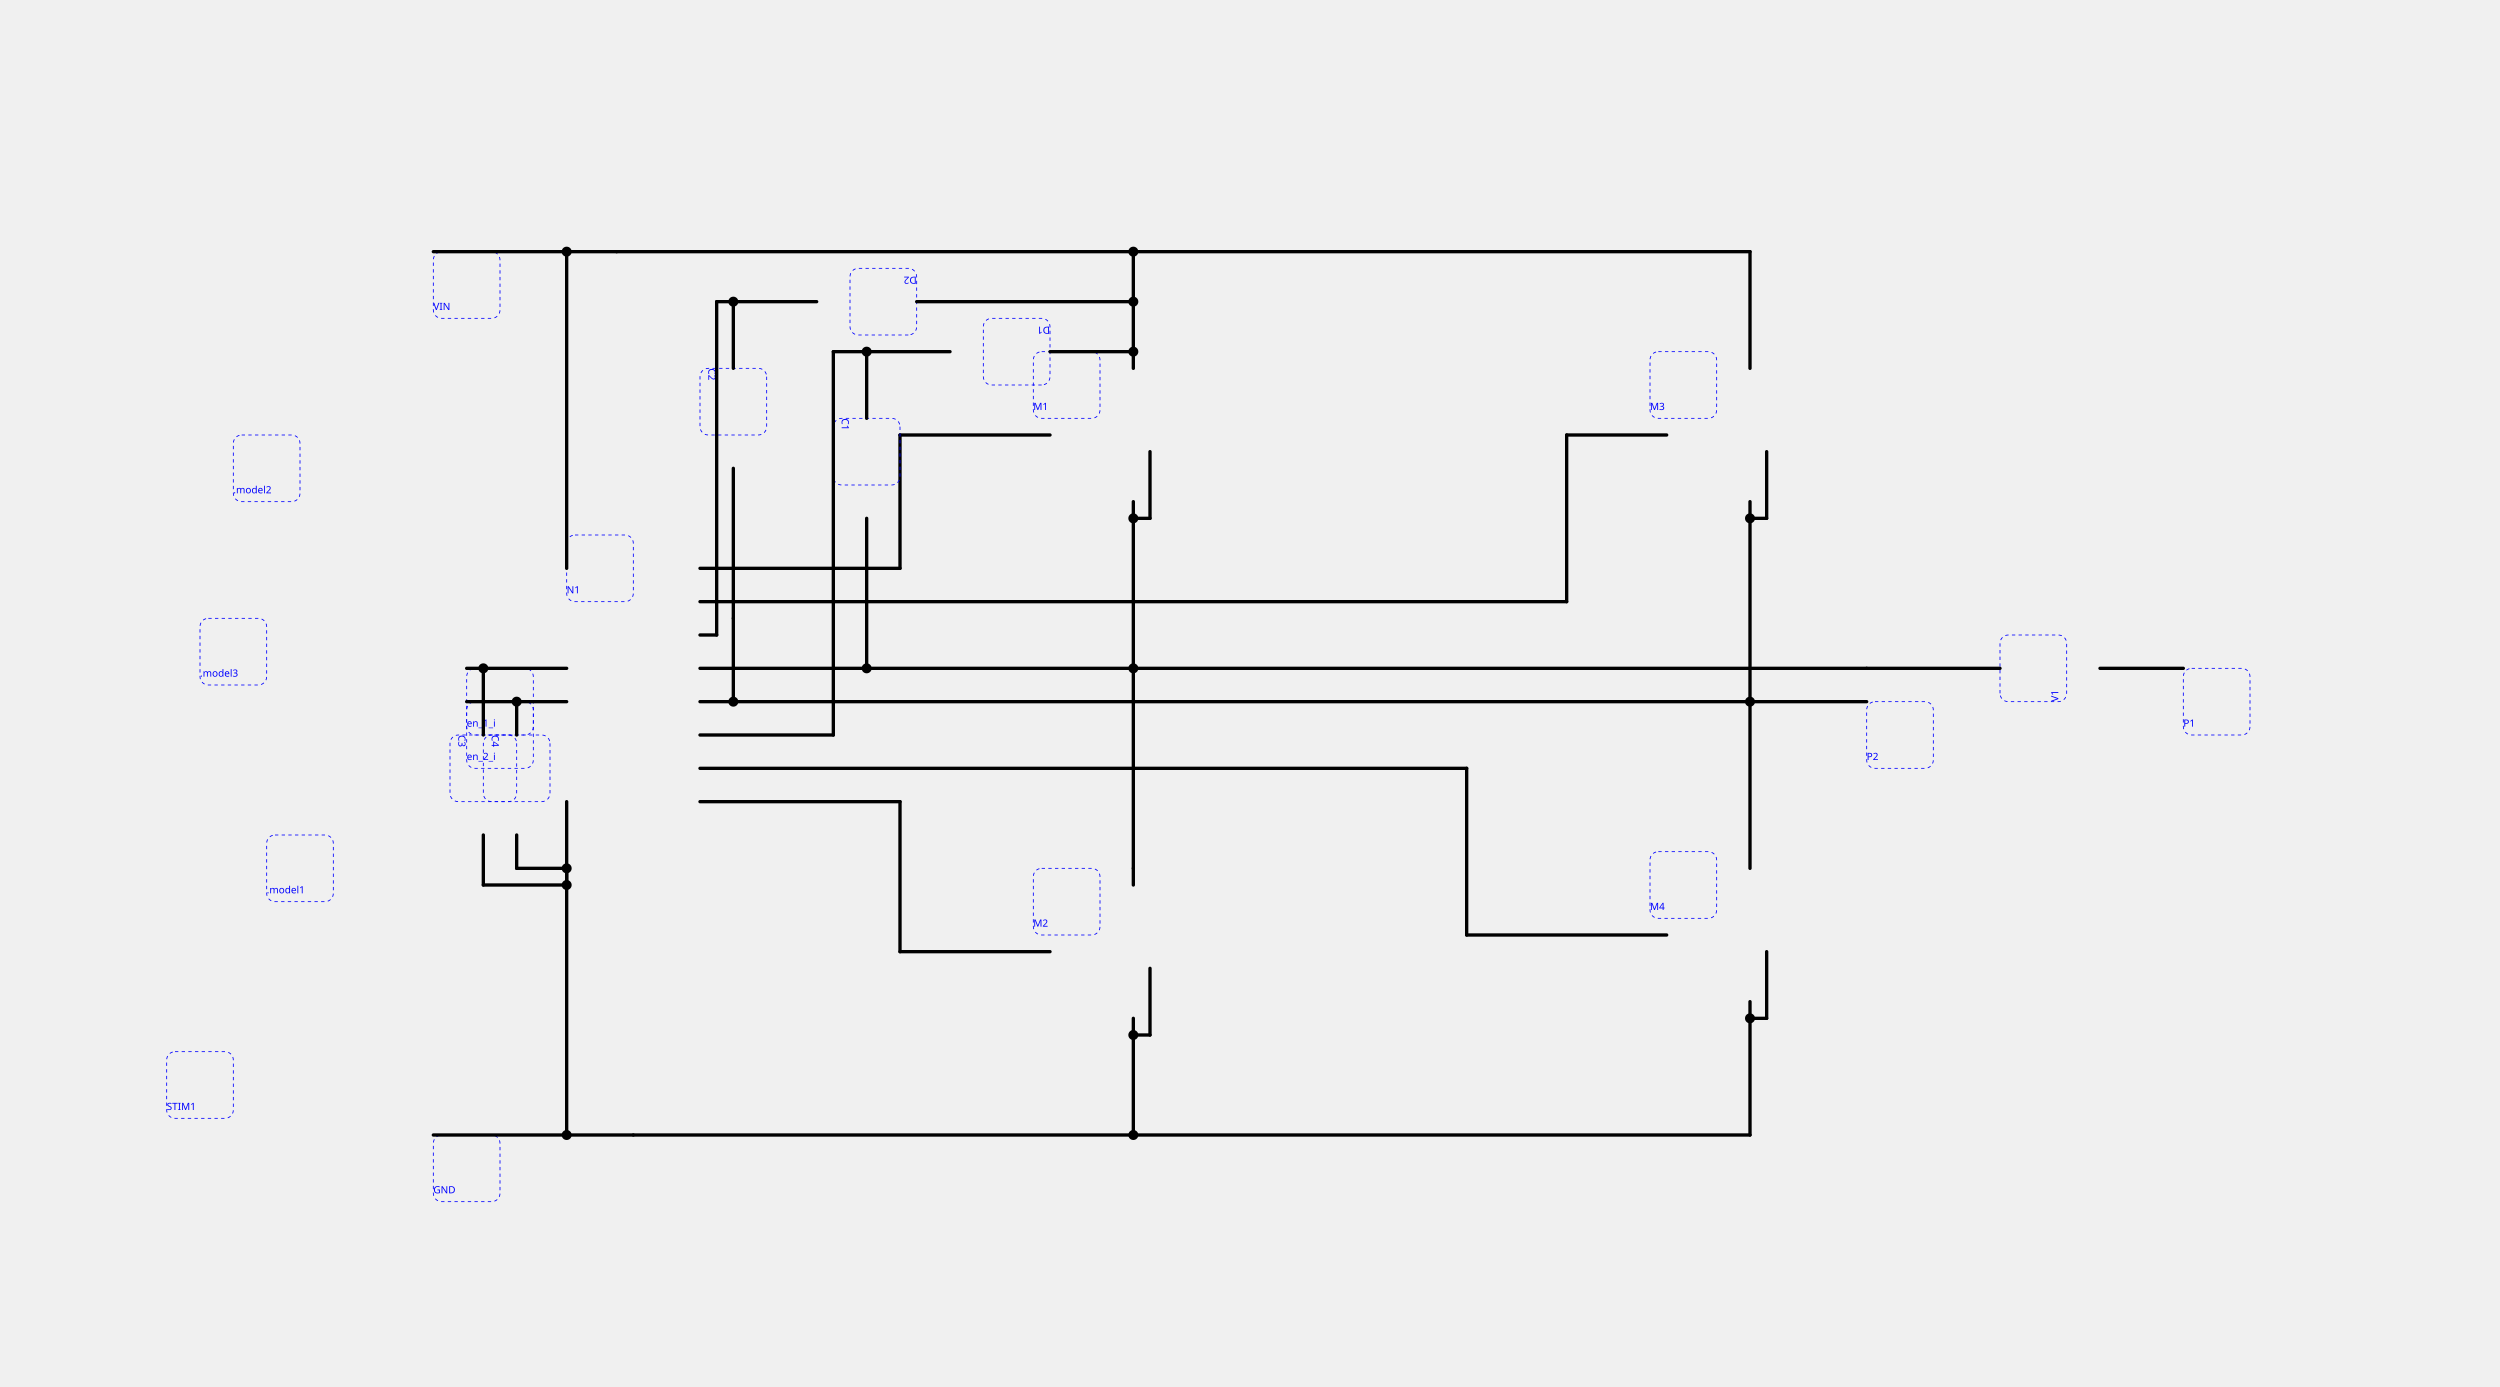
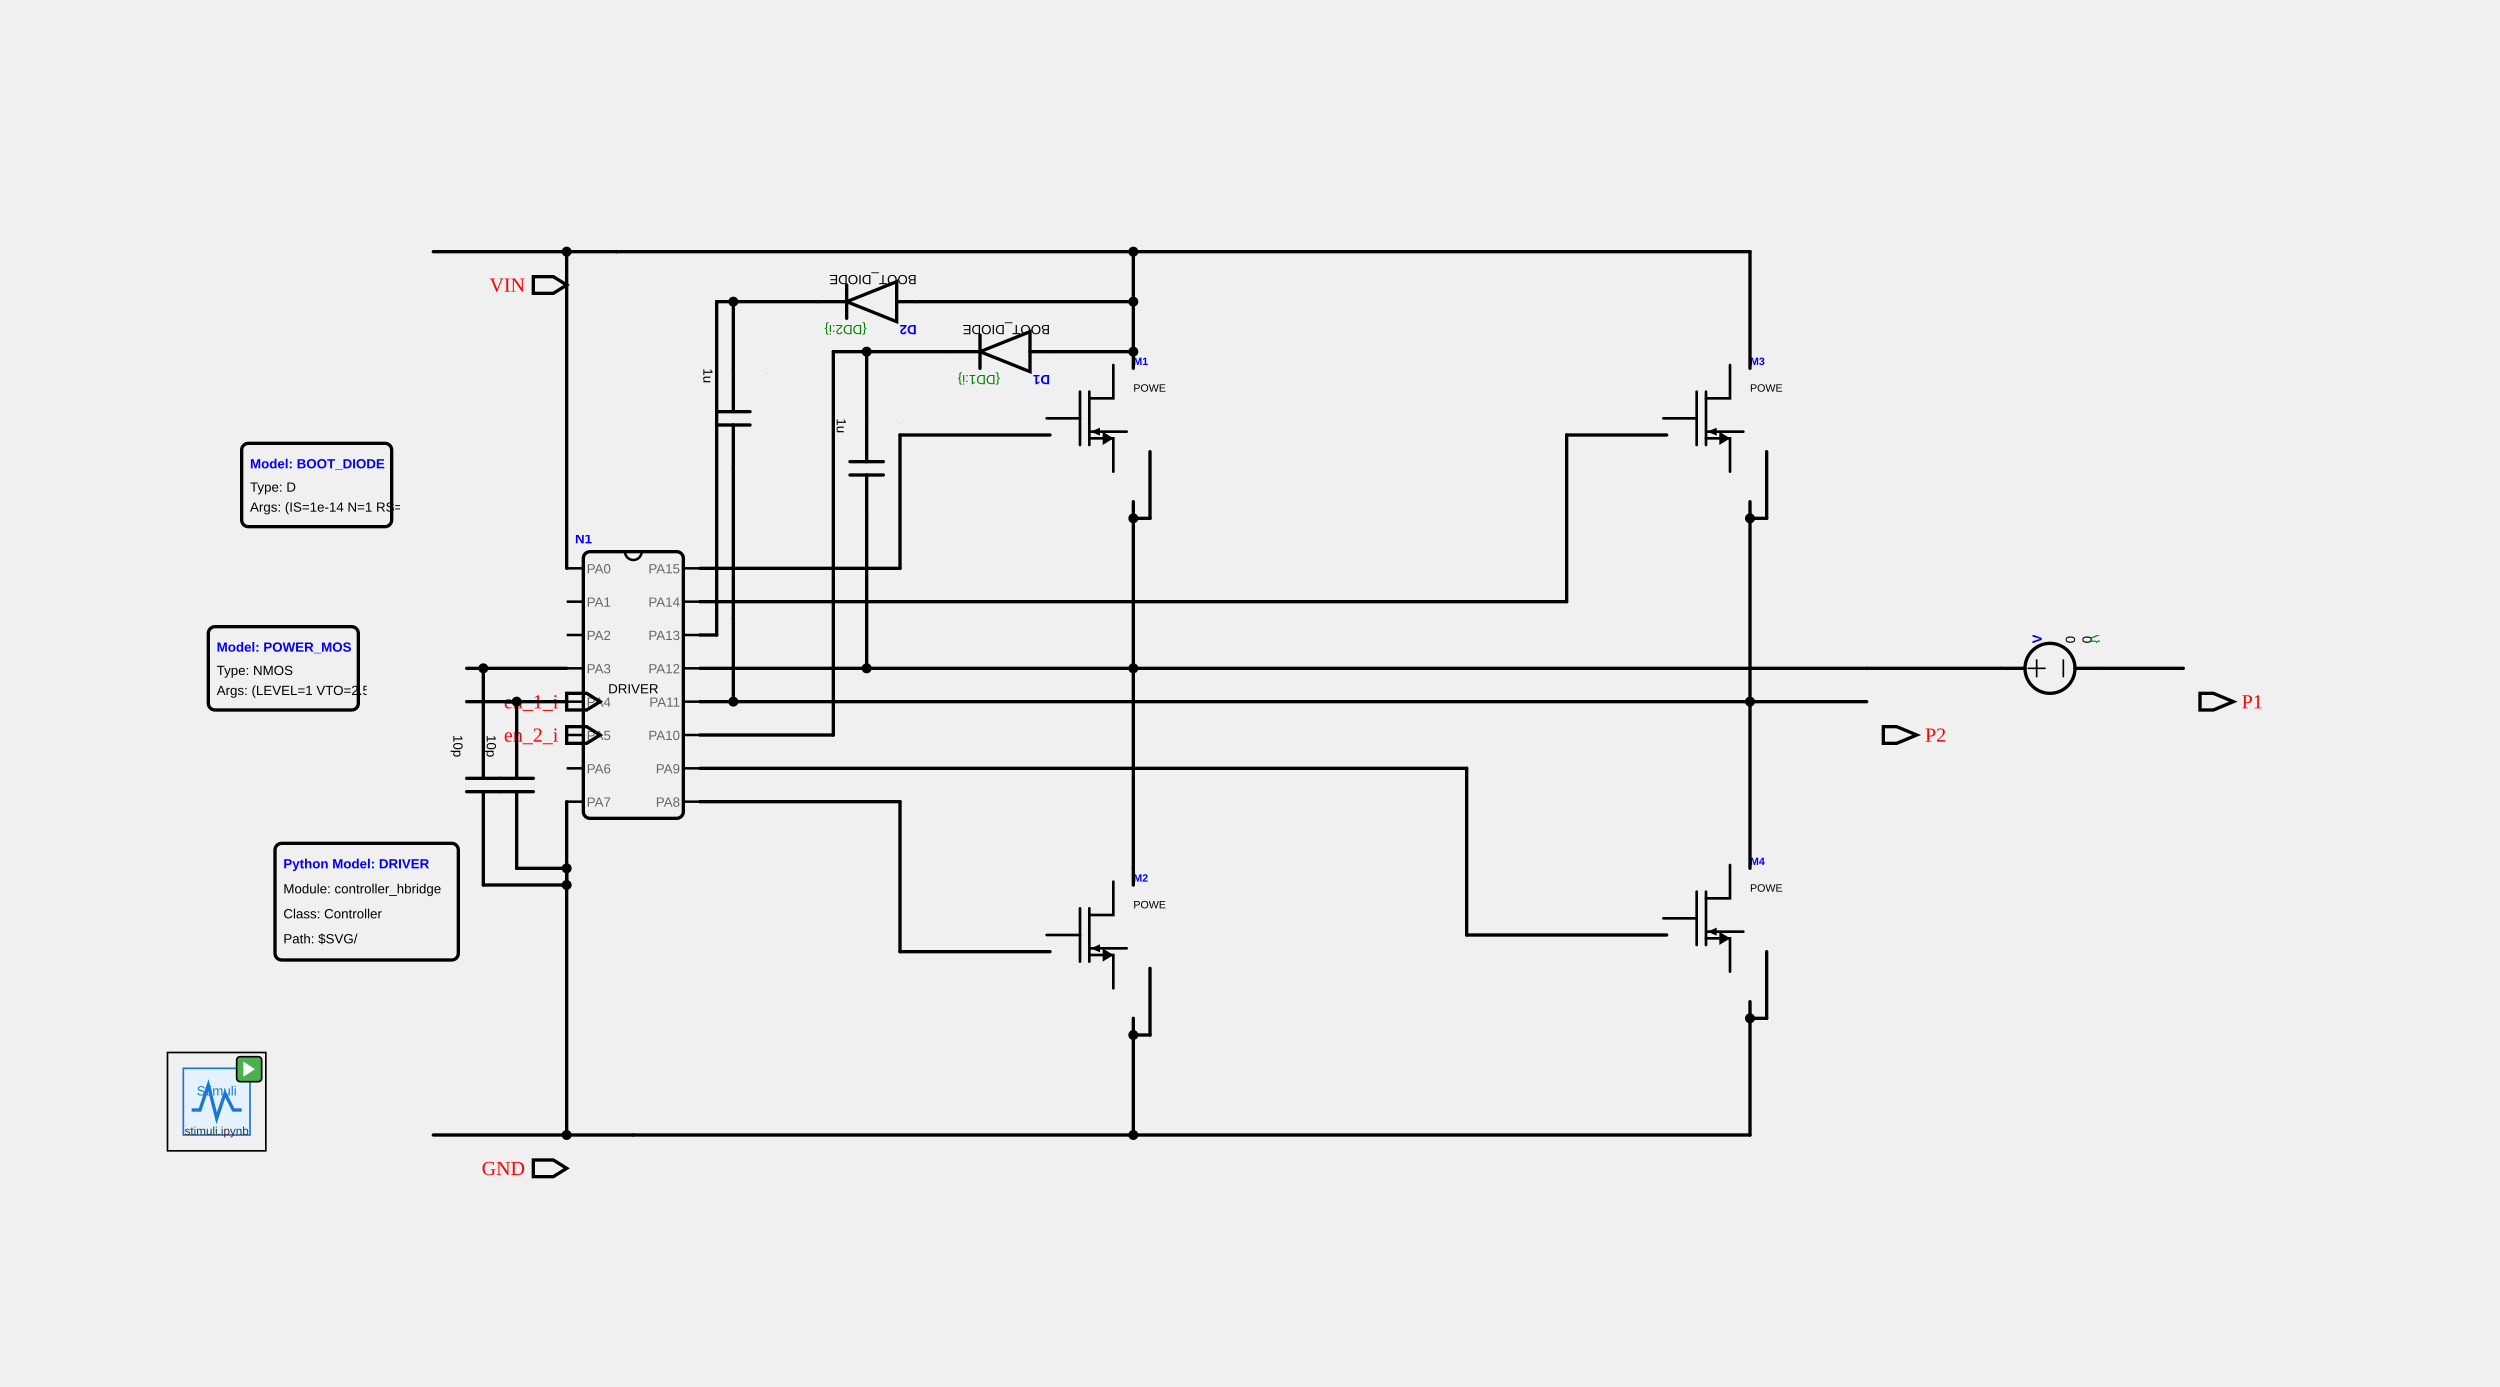
<svg xmlns="http://www.w3.org/2000/svg" xmlns:ns1="http://opens-schematic.org" width="1500.0" height="832.0" viewBox="-740.0 -321.0 1500.0 832.0">
  <g transform="translate(-120.0,-110.0) rotate(0.0)" symbol_name="symbol" name="M1" save_v="True" save_i="False" param_MODEL="POWER_MOS" param_L="1u" param_W="10u" param_M="1" library_path="opensLib/nmos/symbol.svg">
-     <rect width="40" height="40" rx="5" fill="none" stroke="blue" stroke-width="0.5" style="stroke-dasharray: 2,2;" />
-     <text y="35" fill="blue" style="font-size: 6px; font-family: sans-serif;">M1</text>
+     <svg width="80" height="80" viewBox="0 0 100 100">
+       <defs>
+         <style>
+       .pin { fill: none; stroke: none; }
+       .symbol { fill: none; stroke: black; stroke-width: 2; stroke-linecap: round; }
+       .label { font-family: Arial; font-size: 8px; fill: blue; }
+       .value { font-family: Arial; font-size: 8px; fill: black; }
+     </style>
+         <param name="MODEL" value="MN" />
+         <param name="L" value="1u" />
+         <param name="W" value="10u" />
+         <param name="M" value="1" />
+         <symbol prefix="M" bindkey="n" category="Transistors" />
+         <xyce template="M{name} {pin_d} {pin_g} {pin_s} {pin_b} {MODEL} L={L} W={W} m={M}" />
+       </defs>
+       <line class="symbol" x1="10" y1="50" x2="35" y2="50" />
+       <line class="symbol" x1="35" y1="30" x2="35" y2="70" stroke-width="1" />
+       <line class="symbol" x1="42" y1="30" x2="42" y2="70" />
+       <polyline class="symbol" points="42,35 60,35 60,10" fill="none" />
+       <polyline class="symbol" points="42,65 60,65 60,90" fill="none" />
+       <polygon fill="black" points="52,60 52,70 60,65" />
+       <polygon fill="black" points="50,63 50,57 43,60" />
+       <line class="symbol" x1="43" y1="60" x2="70" y2="60" />
+       <circle class="pin" id="pin_g" cx="10" cy="50" r="2" />
+       <circle class="pin" id="pin_d" cx="60" cy="10" r="2" />
+       <circle class="pin" id="pin_s" cx="60" cy="90" r="2" />
+       <circle class="pin" id="pin_b" cx="70" cy="60" r="2" />
+       <text x="75" y="10" class="label">M1</text>
+       <text x="75" y="30" class="value">POWER_MOS</text>
+     </svg>
  </g>
  <g transform="translate(-120.0,200.0) rotate(0.0)" symbol_name="symbol" name="M2" save_v="True" save_i="False" param_MODEL="POWER_MOS" param_L="1u" param_W="10u" param_M="1" library_path="opensLib/nmos/symbol.svg">
-     <rect width="40" height="40" rx="5" fill="none" stroke="blue" stroke-width="0.5" style="stroke-dasharray: 2,2;" />
-     <text y="35" fill="blue" style="font-size: 6px; font-family: sans-serif;">M2</text>
+     <svg width="80" height="80" viewBox="0 0 100 100">
+       <defs>
+         <style>
+       .pin { fill: none; stroke: none; }
+       .symbol { fill: none; stroke: black; stroke-width: 2; stroke-linecap: round; }
+       .label { font-family: Arial; font-size: 8px; fill: blue; }
+       .value { font-family: Arial; font-size: 8px; fill: black; }
+     </style>
+         <param name="MODEL" value="MN" />
+         <param name="L" value="1u" />
+         <param name="W" value="10u" />
+         <param name="M" value="1" />
+         <symbol prefix="M" bindkey="n" category="Transistors" />
+         <xyce template="M{name} {pin_d} {pin_g} {pin_s} {pin_b} {MODEL} L={L} W={W} m={M}" />
+       </defs>
+       <line class="symbol" x1="10" y1="50" x2="35" y2="50" />
+       <line class="symbol" x1="35" y1="30" x2="35" y2="70" stroke-width="1" />
+       <line class="symbol" x1="42" y1="30" x2="42" y2="70" />
+       <polyline class="symbol" points="42,35 60,35 60,10" fill="none" />
+       <polyline class="symbol" points="42,65 60,65 60,90" fill="none" />
+       <polygon fill="black" points="52,60 52,70 60,65" />
+       <polygon fill="black" points="50,63 50,57 43,60" />
+       <line class="symbol" x1="43" y1="60" x2="70" y2="60" />
+       <circle class="pin" id="pin_g" cx="10" cy="50" r="2" />
+       <circle class="pin" id="pin_d" cx="60" cy="10" r="2" />
+       <circle class="pin" id="pin_s" cx="60" cy="90" r="2" />
+       <circle class="pin" id="pin_b" cx="70" cy="60" r="2" />
+       <text x="75" y="10" class="label">M2</text>
+       <text x="75" y="30" class="value">POWER_MOS</text>
+     </svg>
  </g>
  <g transform="translate(250.0,-110.0) rotate(0.0)" symbol_name="symbol" name="M3" save_v="True" save_i="False" param_MODEL="POWER_MOS" param_L="1u" param_W="10u" param_M="1" library_path="opensLib/nmos/symbol.svg">
-     <rect width="40" height="40" rx="5" fill="none" stroke="blue" stroke-width="0.5" style="stroke-dasharray: 2,2;" />
-     <text y="35" fill="blue" style="font-size: 6px; font-family: sans-serif;">M3</text>
+     <svg width="80" height="80" viewBox="0 0 100 100">
+       <defs>
+         <style>
+       .pin { fill: none; stroke: none; }
+       .symbol { fill: none; stroke: black; stroke-width: 2; stroke-linecap: round; }
+       .label { font-family: Arial; font-size: 8px; fill: blue; }
+       .value { font-family: Arial; font-size: 8px; fill: black; }
+     </style>
+         <param name="MODEL" value="MN" />
+         <param name="L" value="1u" />
+         <param name="W" value="10u" />
+         <param name="M" value="1" />
+         <symbol prefix="M" bindkey="n" category="Transistors" />
+         <xyce template="M{name} {pin_d} {pin_g} {pin_s} {pin_b} {MODEL} L={L} W={W} m={M}" />
+       </defs>
+       <line class="symbol" x1="10" y1="50" x2="35" y2="50" />
+       <line class="symbol" x1="35" y1="30" x2="35" y2="70" stroke-width="1" />
+       <line class="symbol" x1="42" y1="30" x2="42" y2="70" />
+       <polyline class="symbol" points="42,35 60,35 60,10" fill="none" />
+       <polyline class="symbol" points="42,65 60,65 60,90" fill="none" />
+       <polygon fill="black" points="52,60 52,70 60,65" />
+       <polygon fill="black" points="50,63 50,57 43,60" />
+       <line class="symbol" x1="43" y1="60" x2="70" y2="60" />
+       <circle class="pin" id="pin_g" cx="10" cy="50" r="2" />
+       <circle class="pin" id="pin_d" cx="60" cy="10" r="2" />
+       <circle class="pin" id="pin_s" cx="60" cy="90" r="2" />
+       <circle class="pin" id="pin_b" cx="70" cy="60" r="2" />
+       <text x="75" y="10" class="label">M3</text>
+       <text x="75" y="30" class="value">POWER_MOS</text>
+     </svg>
  </g>
  <g transform="translate(250.0,190.0) rotate(0.0)" symbol_name="symbol" name="M4" save_v="True" save_i="False" param_MODEL="POWER_MOS" param_L="1u" param_W="10u" param_M="1" library_path="opensLib/nmos/symbol.svg">
-     <rect width="40" height="40" rx="5" fill="none" stroke="blue" stroke-width="0.5" style="stroke-dasharray: 2,2;" />
-     <text y="35" fill="blue" style="font-size: 6px; font-family: sans-serif;">M4</text>
+     <svg width="80" height="80" viewBox="0 0 100 100">
+       <defs>
+         <style>
+       .pin { fill: none; stroke: none; }
+       .symbol { fill: none; stroke: black; stroke-width: 2; stroke-linecap: round; }
+       .label { font-family: Arial; font-size: 8px; fill: blue; }
+       .value { font-family: Arial; font-size: 8px; fill: black; }
+     </style>
+         <param name="MODEL" value="MN" />
+         <param name="L" value="1u" />
+         <param name="W" value="10u" />
+         <param name="M" value="1" />
+         <symbol prefix="M" bindkey="n" category="Transistors" />
+         <xyce template="M{name} {pin_d} {pin_g} {pin_s} {pin_b} {MODEL} L={L} W={W} m={M}" />
+       </defs>
+       <line class="symbol" x1="10" y1="50" x2="35" y2="50" />
+       <line class="symbol" x1="35" y1="30" x2="35" y2="70" stroke-width="1" />
+       <line class="symbol" x1="42" y1="30" x2="42" y2="70" />
+       <polyline class="symbol" points="42,35 60,35 60,10" fill="none" />
+       <polyline class="symbol" points="42,65 60,65 60,90" fill="none" />
+       <polygon fill="black" points="52,60 52,70 60,65" />
+       <polygon fill="black" points="50,63 50,57 43,60" />
+       <line class="symbol" x1="43" y1="60" x2="70" y2="60" />
+       <circle class="pin" id="pin_g" cx="10" cy="50" r="2" />
+       <circle class="pin" id="pin_d" cx="60" cy="10" r="2" />
+       <circle class="pin" id="pin_s" cx="60" cy="90" r="2" />
+       <circle class="pin" id="pin_b" cx="70" cy="60" r="2" />
+       <text x="75" y="10" class="label">M4</text>
+       <text x="75" y="30" class="value">POWER_MOS</text>
+     </svg>
  </g>
  <line x1="-360.0" y1="360.0" x2="310.0" y2="360.0" stroke="black" stroke-width="2" stroke-linecap="round" />
  <line x1="310.0" y1="360.0" x2="310.0" y2="280.0" stroke="black" stroke-width="2" stroke-linecap="round" />
  <line x1="-60.0" y1="290.0" x2="-60.0" y2="360.0" stroke="black" stroke-width="2" stroke-linecap="round" />
  <line x1="-50.0" y1="260.0" x2="-50.0" y2="300.0" stroke="black" stroke-width="2" stroke-linecap="round" />
  <line x1="-50.0" y1="300.0" x2="-60.0" y2="300.0" stroke="black" stroke-width="2" stroke-linecap="round" />
  <line x1="320.0" y1="250.0" x2="320.0" y2="290.0" stroke="black" stroke-width="2" stroke-linecap="round" />
  <line x1="320.0" y1="290.0" x2="310.0" y2="290.0" stroke="black" stroke-width="2" stroke-linecap="round" />
  <line x1="310.0" y1="200.0" x2="310.0" y2="-20.0" stroke="black" stroke-width="2" stroke-linecap="round" />
  <line x1="320.0" y1="-50.0" x2="320.0" y2="-10.0" stroke="black" stroke-width="2" stroke-linecap="round" />
  <line x1="320.0" y1="-10.0" x2="310.0" y2="-10.0" stroke="black" stroke-width="2" stroke-linecap="round" />
  <line x1="-60.0" y1="-20.0" x2="-60.0" y2="200.0" stroke="black" stroke-width="2" stroke-linecap="round" />
  <line x1="-50.0" y1="-50.0" x2="-50.0" y2="-10.0" stroke="black" stroke-width="2" stroke-linecap="round" />
  <line x1="-50.0" y1="-10.0" x2="-60.0" y2="-10.0" stroke="black" stroke-width="2" stroke-linecap="round" />
  <line x1="-60.0" y1="210.0" x2="-60.0" y2="200.0" stroke="black" stroke-width="2" stroke-linecap="round" />
  <line x1="310.0" y1="-100.0" x2="310.0" y2="-170.0" stroke="black" stroke-width="2" stroke-linecap="round" />
  <line x1="310.0" y1="-170.0" x2="-370.0" y2="-170.0" stroke="black" stroke-width="2" stroke-linecap="round" />
  <line x1="-60.0" y1="-100.0" x2="-60.0" y2="-170.0" stroke="black" stroke-width="2" stroke-linecap="round" />
  <g transform="translate(-400.0,0.0) rotate(0.0)" symbol_name="symbol" name="N1" save_v="True" save_i="False" param_MODEL_NAME="DRIVER" library_path="opensLib/python_device/symbol.svg">
-     <rect width="40" height="40" rx="5" fill="none" stroke="blue" stroke-width="0.5" style="stroke-dasharray: 2,2;" />
-     <text y="35" fill="blue" style="font-size: 6px; font-family: sans-serif;">N1</text>
+     <svg width="80" height="180" viewBox="0 0 80 180">
+       <defs>
+         <style>
+       .pin { fill: none; stroke: none; }
+       .symbol { fill: #f0f0f0; stroke: black; stroke-width: 2; stroke-linecap: round; }
+       .label { font-family: Arial; font-size: 8px; fill: blue; }
+       .pinlabel { font-family: Arial; font-size: 8px; fill: #666; }
+       .value { font-family: Arial; font-size: 8px; fill: black; }
+     </style>
+         <param name="MODEL_NAME" value="py_res" />
+         <symbol prefix="N" bindkey="n" category="Python" />
+         <xyce template="N{name} {PA0} {PA1} {PA2} {PA3} {PA4} {PA5} {PA6} {PA7} {PA8} {PA9} {PA10} {PA11} {PA12} {PA13} {PA14} {PA15} {MODEL_NAME}" />
+       </defs>
+       <rect class="symbol" x="10" y="10" width="60" height="160" rx="4" ry="4" />
+       <path d="M 35 10 A 5 5 0 0 0 45 10" fill="none" stroke="black" stroke-width="1.5" />
+       <line x1="0" y1="20" x2="10" y2="20" stroke="black" stroke-width="1.5" />
+       <line x1="0" y1="40" x2="10" y2="40" stroke="black" stroke-width="1.5" />
+       <line x1="0" y1="60" x2="10" y2="60" stroke="black" stroke-width="1.5" />
+       <line x1="0" y1="80" x2="10" y2="80" stroke="black" stroke-width="1.5" />
+       <line x1="0" y1="100" x2="10" y2="100" stroke="black" stroke-width="1.5" />
+       <line x1="0" y1="120" x2="10" y2="120" stroke="black" stroke-width="1.5" />
+       <line x1="0" y1="140" x2="10" y2="140" stroke="black" stroke-width="1.5" />
+       <line x1="0" y1="160" x2="10" y2="160" stroke="black" stroke-width="1.5" />
+       <line x1="70" y1="20" x2="80" y2="20" stroke="black" stroke-width="1.5" />
+       <line x1="70" y1="40" x2="80" y2="40" stroke="black" stroke-width="1.5" />
+       <line x1="70" y1="60" x2="80" y2="60" stroke="black" stroke-width="1.5" />
+       <line x1="70" y1="80" x2="80" y2="80" stroke="black" stroke-width="1.5" />
+       <line x1="70" y1="100" x2="80" y2="100" stroke="black" stroke-width="1.5" />
+       <line x1="70" y1="120" x2="80" y2="120" stroke="black" stroke-width="1.5" />
+       <line x1="70" y1="140" x2="80" y2="140" stroke="black" stroke-width="1.5" />
+       <line x1="70" y1="160" x2="80" y2="160" stroke="black" stroke-width="1.5" />
+       <circle class="pin" id="PA0" cx="0" cy="20" r="2" />
+       <circle class="pin" id="PA1" cx="0" cy="40" r="2" />
+       <circle class="pin" id="PA2" cx="0" cy="60" r="2" />
+       <circle class="pin" id="PA3" cx="0" cy="80" r="2" />
+       <circle class="pin" id="PA4" cx="0" cy="100" r="2" />
+       <circle class="pin" id="PA5" cx="0" cy="120" r="2" />
+       <circle class="pin" id="PA6" cx="0" cy="140" r="2" />
+       <circle class="pin" id="PA7" cx="0" cy="160" r="2" />
+       <circle class="pin" id="PA8" cx="80" cy="160" r="2" />
+       <circle class="pin" id="PA9" cx="80" cy="140" r="2" />
+       <circle class="pin" id="PA10" cx="80" cy="120" r="2" />
+       <circle class="pin" id="PA11" cx="80" cy="100" r="2" />
+       <circle class="pin" id="PA12" cx="80" cy="80" r="2" />
+       <circle class="pin" id="PA13" cx="80" cy="60" r="2" />
+       <circle class="pin" id="PA14" cx="80" cy="40" r="2" />
+       <circle class="pin" id="PA15" cx="80" cy="20" r="2" />
+       <text x="5" y="5" class="label">N1</text>
+       <text x="40" y="95" class="value" text-anchor="middle">DRIVER</text>
+       <text x="12" y="23" class="pinlabel">PA0</text>
+       <text x="12" y="43" class="pinlabel">PA1</text>
+       <text x="12" y="63" class="pinlabel">PA2</text>
+       <text x="12" y="83" class="pinlabel">PA3</text>
+       <text x="12" y="103" class="pinlabel">PA4</text>
+       <text x="12" y="123" class="pinlabel">PA5</text>
+       <text x="12" y="143" class="pinlabel">PA6</text>
+       <text x="12" y="163" class="pinlabel">PA7</text>
+       <text x="68" y="163" class="pinlabel" text-anchor="end">PA8</text>
+       <text x="68" y="143" class="pinlabel" text-anchor="end">PA9</text>
+       <text x="68" y="123" class="pinlabel" text-anchor="end">PA10</text>
+       <text x="68" y="103" class="pinlabel" text-anchor="end">PA11</text>
+       <text x="68" y="83" class="pinlabel" text-anchor="end">PA12</text>
+       <text x="68" y="63" class="pinlabel" text-anchor="end">PA13</text>
+       <text x="68" y="43" class="pinlabel" text-anchor="end">PA14</text>
+       <text x="68" y="23" class="pinlabel" text-anchor="end">PA15</text>
+     </svg>
  </g>
  <line x1="-320.0" y1="20.0" x2="-200.0" y2="20.0" stroke="black" stroke-width="2" stroke-linecap="round" net_name="H1" />
  <line x1="-200.0" y1="20.0" x2="-200.0" y2="-60.0" stroke="black" stroke-width="2" stroke-linecap="round" net_name="H1" />
  <line x1="-200.0" y1="-60.0" x2="-110.0" y2="-60.0" stroke="black" stroke-width="2" stroke-linecap="round" net_name="H1" />
  <line x1="-320.0" y1="40.0" x2="200.0" y2="40.0" stroke="black" stroke-width="2" stroke-linecap="round" net_name="H2" />
  <line x1="200.0" y1="40.0" x2="200.0" y2="-60.0" stroke="black" stroke-width="2" stroke-linecap="round" net_name="H2" />
  <line x1="200.0" y1="-60.0" x2="260.0" y2="-60.0" stroke="black" stroke-width="2" stroke-linecap="round" net_name="H2" />
  <line x1="-110.0" y1="250.0" x2="-200.0" y2="250.0" stroke="black" stroke-width="2" stroke-linecap="round" net_name="L1" />
  <line x1="-200.0" y1="250.0" x2="-200.0" y2="160.0" stroke="black" stroke-width="2" stroke-linecap="round" net_name="L1" />
  <line x1="-200.0" y1="160.0" x2="-320.0" y2="160.0" stroke="black" stroke-width="2" stroke-linecap="round" net_name="L1" />
  <line x1="-320.0" y1="140.0" x2="140.0" y2="140.0" stroke="black" stroke-width="2" stroke-linecap="round" net_name="L2" />
  <line x1="140.0" y1="140.0" x2="140.0" y2="240.0" stroke="black" stroke-width="2" stroke-linecap="round" net_name="L2" />
  <line x1="140.0" y1="240.0" x2="260.0" y2="240.0" stroke="black" stroke-width="2" stroke-linecap="round" net_name="L2" />
  <line x1="-320.0" y1="80.0" x2="-60.0" y2="80.0" stroke="black" stroke-width="2" stroke-linecap="round" />
  <line x1="-320.0" y1="100.0" x2="310.0" y2="100.0" stroke="black" stroke-width="2" stroke-linecap="round" />
  <line x1="-400.0" y1="20.0" x2="-400.0" y2="-170.0" stroke="black" stroke-width="2" stroke-linecap="round" />
  <line x1="-400.0" y1="-170.0" x2="-370.0" y2="-170.0" stroke="black" stroke-width="2" stroke-linecap="round" />
  <line x1="-400.0" y1="160.0" x2="-400.0" y2="360.0" stroke="black" stroke-width="2" stroke-linecap="round" />
  <line x1="-400.0" y1="360.0" x2="-360.0" y2="360.0" stroke="black" stroke-width="2" stroke-linecap="round" />
  <g transform="translate(-480.0,-170.0) rotate(0.0)" symbol_name="symbol" name="VIN" save_v="True" save_i="False" library_path="opensLib/pin_in/symbol.svg">
-     <rect width="40" height="40" rx="5" fill="none" stroke="blue" stroke-width="0.5" style="stroke-dasharray: 2,2;" />
-     <text y="35" fill="blue" style="font-size: 6px; font-family: sans-serif;">VIN</text>
+     <svg width="100" height="40" viewBox="-80 -20 100 40">
+       <defs>
+         <style>
+       .pin { fill: none; stroke: none; }
+       .symbol { fill: red; stroke: red; stroke-width: 1; }
+     </style>
+         <symbol prefix="PIN" category="IO" bindkey="i" />
+         <pin id="pin_1" net="{name}" />
+       </defs>
+       <polygon class="symbol" points="-20,-5 -8,-5 0,0 -8,5 -20,5" />
+       <circle id="pin_1" cx="0" cy="0" r="2" class="pin" />
+       <text x="-25" y="4" font-size="12px" fill="red" text-anchor="end">VIN</text>
+     </svg>
  </g>
  <line x1="-480.0" y1="-170.0" x2="-400.0" y2="-170.0" stroke="black" stroke-width="2" stroke-linecap="round" />
  <g transform="translate(-480.0,360.0) rotate(0.0)" symbol_name="symbol" name="GND" save_v="True" save_i="False" library_path="opensLib/pin_in/symbol.svg">
-     <rect width="40" height="40" rx="5" fill="none" stroke="blue" stroke-width="0.5" style="stroke-dasharray: 2,2;" />
-     <text y="35" fill="blue" style="font-size: 6px; font-family: sans-serif;">GND</text>
+     <svg width="100" height="40" viewBox="-80 -20 100 40">
+       <defs>
+         <style>
+       .pin { fill: none; stroke: none; }
+       .symbol { fill: red; stroke: red; stroke-width: 1; }
+     </style>
+         <symbol prefix="PIN" category="IO" bindkey="i" />
+         <pin id="pin_1" net="{name}" />
+       </defs>
+       <polygon class="symbol" points="-20,-5 -8,-5 0,0 -8,5 -20,5" />
+       <circle id="pin_1" cx="0" cy="0" r="2" class="pin" />
+       <text x="-25" y="4" font-size="12px" fill="red" text-anchor="end">GND</text>
+     </svg>
  </g>
  <line x1="-400.0" y1="360.0" x2="-480.0" y2="360.0" stroke="black" stroke-width="2" stroke-linecap="round" />
  <g transform="translate(570.0,80.0) rotate(0.0)" symbol_name="symbol" name="P1" save_v="True" save_i="False" library_path="opensLib/pin_out/symbol.svg">
-     <rect width="40" height="40" rx="5" fill="none" stroke="blue" stroke-width="0.5" style="stroke-dasharray: 2,2;" />
-     <text y="35" fill="blue" style="font-size: 6px; font-family: sans-serif;">P1</text>
+     <svg width="100" height="40" viewBox="-10 -20 100 40">
+       <defs>
+         <style>
+       .pin { fill: none; stroke: none; }
+       .symbol { fill: red; stroke: red; stroke-width: 1; }
+     </style>
+         <symbol prefix="PIN" category="IO" bindkey="o" />
+         <pin id="pin_1" net="{name}" />
+       </defs>
+       <polygon class="symbol" points="0,-5 8,-5 20,0 8,5 0,5" />
+       <circle id="pin_1" cx="0" cy="0" r="2" class="pin" />
+       <text x="25" y="4" font-size="12px" fill="red" text-anchor="start">P1</text>
+     </svg>
  </g>
  <g transform="translate(380.0,100.0) rotate(0.0)" symbol_name="symbol" name="P2" save_v="True" save_i="False" library_path="opensLib/pin_out/symbol.svg">
-     <rect width="40" height="40" rx="5" fill="none" stroke="blue" stroke-width="0.5" style="stroke-dasharray: 2,2;" />
-     <text y="35" fill="blue" style="font-size: 6px; font-family: sans-serif;">P2</text>
+     <svg width="100" height="40" viewBox="-10 -20 100 40">
+       <defs>
+         <style>
+       .pin { fill: none; stroke: none; }
+       .symbol { fill: red; stroke: red; stroke-width: 1; }
+     </style>
+         <symbol prefix="PIN" category="IO" bindkey="o" />
+         <pin id="pin_1" net="{name}" />
+       </defs>
+       <polygon class="symbol" points="0,-5 8,-5 20,0 8,5 0,5" />
+       <circle id="pin_1" cx="0" cy="0" r="2" class="pin" />
+       <text x="25" y="4" font-size="12px" fill="red" text-anchor="start">P2</text>
+     </svg>
  </g>
  <line x1="380.0" y1="100.0" x2="310.0" y2="100.0" stroke="black" stroke-width="2" stroke-linecap="round" />
  <line x1="380.0" y1="80.0" x2="-60.0" y2="80.0" stroke="black" stroke-width="2" stroke-linecap="round" />
  <g transform="translate(-460.0,80.0) rotate(0.0)" symbol_name="symbol" name="en_1_i" save_v="True" save_i="False" library_path="opensLib/pin_in/symbol.svg">
-     <rect width="40" height="40" rx="5" fill="none" stroke="blue" stroke-width="0.5" style="stroke-dasharray: 2,2;" />
-     <text y="35" fill="blue" style="font-size: 6px; font-family: sans-serif;">en_1_i</text>
+     <svg width="100" height="40" viewBox="-80 -20 100 40">
+       <defs>
+         <style>
+       .pin { fill: none; stroke: none; }
+       .symbol { fill: red; stroke: red; stroke-width: 1; }
+     </style>
+         <symbol prefix="PIN" category="IO" bindkey="i" />
+         <pin id="pin_1" net="{name}" />
+       </defs>
+       <polygon class="symbol" points="-20,-5 -8,-5 0,0 -8,5 -20,5" />
+       <circle id="pin_1" cx="0" cy="0" r="2" class="pin" />
+       <text x="-25" y="4" font-size="12px" fill="red" text-anchor="end">en_1_i</text>
+     </svg>
  </g>
  <g transform="translate(-460.0,100.0) rotate(0.0)" symbol_name="symbol" name="en_2_i" save_v="True" save_i="False" library_path="opensLib/pin_in/symbol.svg">
-     <rect width="40" height="40" rx="5" fill="none" stroke="blue" stroke-width="0.5" style="stroke-dasharray: 2,2;" />
-     <text y="35" fill="blue" style="font-size: 6px; font-family: sans-serif;">en_2_i</text>
+     <svg width="100" height="40" viewBox="-80 -20 100 40">
+       <defs>
+         <style>
+       .pin { fill: none; stroke: none; }
+       .symbol { fill: red; stroke: red; stroke-width: 1; }
+     </style>
+         <symbol prefix="PIN" category="IO" bindkey="i" />
+         <pin id="pin_1" net="{name}" />
+       </defs>
+       <polygon class="symbol" points="-20,-5 -8,-5 0,0 -8,5 -20,5" />
+       <circle id="pin_1" cx="0" cy="0" r="2" class="pin" />
+       <text x="-25" y="4" font-size="12px" fill="red" text-anchor="end">en_2_i</text>
+     </svg>
  </g>
  <g transform="translate(-580.0,180.0) rotate(0.0)" symbol_name="symbol" name=".model1" save_v="True" save_i="False" param_MODEL_NAME="DRIVER" param_MODULE="controller_hbridge" param_CLASS="Controller" param_PYTHONPATH="$SVG/" library_path="opensLib/python_model/symbol.svg">
-     <rect width="40" height="40" rx="5" fill="none" stroke="blue" stroke-width="0.5" style="stroke-dasharray: 2,2;" />
-     <text y="35" fill="blue" style="font-size: 6px; font-family: sans-serif;">.model1</text>
+     <svg width="120" height="80" viewBox="0 0 120 80">
+       <defs>
+         <style>
+       .symbol { fill: #eef; stroke: blue; stroke-width: 1; }
+       .label { font-family: Arial; font-size: 9px; fill: blue; font-weight: bold; }
+       .value { font-family: Arial; font-size: 8px; fill: black; }
+     </style>
+         <param name="MODEL_NAME" value="CONTROLLER" />
+         <param name="MODULE" value="controller" />
+         <param name="CLASS" value="Controller" />
+         <param name="PYTHONPATH" value="$SVG/" />
+         <symbol prefix=".model" bindkey="" category="Python" />
+         <xyce template=".model {MODEL_NAME} npy MODULE={MODULE} CLASS={CLASS} PYTHONPATH={PYTHONPATH}" />
+       </defs>
+       <rect class="symbol" x="5" y="5" width="110" height="70" rx="4" ry="4" />
+       <text x="10" y="20" class="label">Python Model: DRIVER</text>
+       <text x="10" y="35" class="value">Module: controller_hbridge</text>
+       <text x="10" y="50" class="value">Class: Controller</text>
+       <text x="10" y="65" class="value">Path: $SVG/</text>
+     </svg>
  </g>
  <g transform="translate(-110.0,-90.0) rotate(180.0)" symbol_name="symbol" name="D1" save_v="True" save_i="False" param_MODEL="BOOT_DIODE" param_SUPPORTS_CURRENT="True" library_path="opensLib/diode/symbol.svg">
-     <rect width="40" height="40" rx="5" fill="none" stroke="blue" stroke-width="0.5" style="stroke-dasharray: 2,2;" />
-     <text y="35" fill="blue" style="font-size: 6px; font-family: sans-serif;">D1</text>
+     <svg width="60" height="40" viewBox="0 0 60 40">
+       <defs>
+         <style>
+       .pin { fill: none; stroke: none; }
+       .symbol { fill: none; stroke: black; stroke-width: 2; stroke-linecap: round; }
+       .label { font-family: Arial; font-size: 8px; fill: blue; }
+       .value { font-family: Arial; font-size: 8px; fill: black; }
+     </style>
+         <param name="MODEL" value="D" />
+         <param name="SUPPORTS_CURRENT" value="True" />
+         <symbol prefix="D" bindkey="d" category="Passives" />
+         <xyce template="D{name} {pin_anode} {pin_cathode} {MODEL}" />
+       </defs>
+       <path class="symbol" d="M 0 20 L 12 20" />
+       <path class="symbol" d="M 12 8 L 42 20 L 12 32 Z" />
+       <path class="symbol" d="M 42 10 L 42 30" />
+       <path class="symbol" d="M 42 20 L 60 20" />
+       <circle class="pin" id="pin_anode" cx="0" cy="20" r="2" />
+       <circle class="pin" id="pin_cathode" cx="60" cy="20" r="2" />
+       <text x="0" y="6" class="label">D1</text>
+       <text x="0" y="36" class="value">BOOT_DIODE</text>
+       <text x="30" y="6" class="value" style="fill: green;">{DD1:i}</text>
+     </svg>
  </g>
  <g transform="translate(-200.0,-70.0) rotate(90.0)" symbol_name="symbol" name="C1" save_v="True" save_i="False" param_C="1u" param_IC="" param_SUPPORTS_CURRENT="True" library_path="opensLib/capacitor/symbol.svg">
-     <rect width="40" height="40" rx="5" fill="none" stroke="blue" stroke-width="0.5" style="stroke-dasharray: 2,2;" />
-     <text y="35" fill="blue" style="font-size: 6px; font-family: sans-serif;">C1</text>
+     <svg width="60" height="40" viewBox="0 0 60 40">
+       <defs>
+         <style>
+       .pin { fill: none; stroke: none; }
+       .symbol { fill: none; stroke: black; stroke-width: 2; stroke-linecap: round; }
+       .label { font-family: Arial; font-size: 8px; fill: blue; }
+       .value { font-family: Arial; font-size: 8px; fill: black; }
+     </style>
+         <param name="C" value="1u" />
+         <param name="IC" value="" />
+         <param name="SUPPORTS_CURRENT" value="True" />
+         <symbol prefix="C" bindkey="c" category="Passives" />
+         <xyce template="C{name} {pin_1} {pin_2} {C}{% if IC %} IC={{IC}}{% endif %}" />
+       </defs>
+       <path class="symbol" d="M 0 20 L 26 20 M 34 20 L 60 20" />
+       <path class="symbol" d="M 26 10 V 30 M 34 10 V 30" />
+       <circle class="pin" id="pin_1" cx="0" cy="20" r="2" />
+       <circle class="pin" id="pin_2" cx="60" cy="20" r="2" />
+       <text x="0" y="0" class="label">C1</text>
+       <text x="0" y="38" class="value">1u</text>
+     </svg>
  </g>
  <line x1="-220.0" y1="-70.0" x2="-220.0" y2="-110.0" stroke="black" stroke-width="2" stroke-linecap="round" net_name="BOOT1" />
  <line x1="-220.0" y1="-110.0" x2="-170.0" y2="-110.0" stroke="black" stroke-width="2" stroke-linecap="round" net_name="BOOT1" />
  <line x1="-220.0" y1="-10.0" x2="-220.0" y2="80.0" stroke="black" stroke-width="2" stroke-linecap="round" />
  <line x1="-300.0" y1="-40.0" x2="-300.0" y2="50.0" stroke="black" stroke-width="2" stroke-linecap="round" />
  <g transform="translate(-190.0,-120.0) rotate(180.0)" symbol_name="symbol" name="D2" save_v="True" save_i="False" param_MODEL="BOOT_DIODE" param_SUPPORTS_CURRENT="True" library_path="opensLib/diode/symbol.svg">
-     <rect width="40" height="40" rx="5" fill="none" stroke="blue" stroke-width="0.5" style="stroke-dasharray: 2,2;" />
-     <text y="35" fill="blue" style="font-size: 6px; font-family: sans-serif;">D2</text>
+     <svg width="60" height="40" viewBox="0 0 60 40">
+       <defs>
+         <style>
+       .pin { fill: none; stroke: none; }
+       .symbol { fill: none; stroke: black; stroke-width: 2; stroke-linecap: round; }
+       .label { font-family: Arial; font-size: 8px; fill: blue; }
+       .value { font-family: Arial; font-size: 8px; fill: black; }
+     </style>
+         <param name="MODEL" value="D" />
+         <param name="SUPPORTS_CURRENT" value="True" />
+         <symbol prefix="D" bindkey="d" category="Passives" />
+         <xyce template="D{name} {pin_anode} {pin_cathode} {MODEL}" />
+       </defs>
+       <path class="symbol" d="M 0 20 L 12 20" />
+       <path class="symbol" d="M 12 8 L 42 20 L 12 32 Z" />
+       <path class="symbol" d="M 42 10 L 42 30" />
+       <path class="symbol" d="M 42 20 L 60 20" />
+       <circle class="pin" id="pin_anode" cx="0" cy="20" r="2" />
+       <circle class="pin" id="pin_cathode" cx="60" cy="20" r="2" />
+       <text x="0" y="6" class="label">D2</text>
+       <text x="0" y="36" class="value">BOOT_DIODE</text>
+       <text x="30" y="6" class="value" style="fill: green;">{DD2:i}</text>
+     </svg>
  </g>
  <g transform="translate(-280.0,-100.0) rotate(90.0)" symbol_name="symbol" name="C2" save_v="True" save_i="False" param_C="1u" param_IC="" param_SUPPORTS_CURRENT="True" library_path="opensLib/capacitor/symbol.svg">
-     <rect width="40" height="40" rx="5" fill="none" stroke="blue" stroke-width="0.5" style="stroke-dasharray: 2,2;" />
-     <text y="35" fill="blue" style="font-size: 6px; font-family: sans-serif;">C2</text>
+     <svg width="60" height="40" viewBox="0 0 60 40">
+       <defs>
+         <style>
+       .pin { fill: none; stroke: none; }
+       .symbol { fill: none; stroke: black; stroke-width: 2; stroke-linecap: round; }
+       .label { font-family: Arial; font-size: 8px; fill: blue; }
+       .value { font-family: Arial; font-size: 8px; fill: black; }
+     </style>
+         <param name="C" value="1u" />
+         <param name="IC" value="" />
+         <param name="SUPPORTS_CURRENT" value="True" />
+         <symbol prefix="C" bindkey="c" category="Passives" />
+         <xyce template="C{name} {pin_1} {pin_2} {C}{% if IC %} IC={{IC}}{% endif %}" />
+       </defs>
+       <path class="symbol" d="M 0 20 L 26 20 M 34 20 L 60 20" />
+       <path class="symbol" d="M 26 10 V 30 M 34 10 V 30" />
+       <circle class="pin" id="pin_1" cx="0" cy="20" r="2" />
+       <circle class="pin" id="pin_2" cx="60" cy="20" r="2" />
+       <text x="0" y="0" class="label">C2</text>
+       <text x="0" y="38" class="value">1u</text>
+     </svg>
  </g>
  <line x1="-300.0" y1="-100.0" x2="-300.0" y2="-140.0" stroke="black" stroke-width="2" stroke-linecap="round" net_name="BOOT2" />
  <line x1="-300.0" y1="-140.0" x2="-250.0" y2="-140.0" stroke="black" stroke-width="2" stroke-linecap="round" net_name="BOOT2" />
  <line x1="-300.0" y1="50.0" x2="-300.0" y2="100.0" stroke="black" stroke-width="2" stroke-linecap="round" />
  <line x1="-190.0" y1="-140.0" x2="-60.0" y2="-140.0" stroke="black" stroke-width="2" stroke-linecap="round" />
  <line x1="-110.0" y1="-110.0" x2="-60.0" y2="-110.0" stroke="black" stroke-width="2" stroke-linecap="round" />
  <line x1="-320.0" y1="60.0" x2="-310.0" y2="60.0" stroke="black" stroke-width="2" stroke-linecap="round" net_name="BOOT2" />
  <line x1="-310.0" y1="60.0" x2="-310.0" y2="-140.0" stroke="black" stroke-width="2" stroke-linecap="round" net_name="BOOT2" />
  <line x1="-310.0" y1="-140.0" x2="-300.0" y2="-140.0" stroke="black" stroke-width="2" stroke-linecap="round" net_name="BOOT2" />
  <line x1="-320.0" y1="120.0" x2="-240.0" y2="120.0" stroke="black" stroke-width="2" stroke-linecap="round" net_name="BOOT1" />
  <line x1="-240.0" y1="120.0" x2="-240.0" y2="-110.0" stroke="black" stroke-width="2" stroke-linecap="round" net_name="BOOT1" />
  <line x1="-240.0" y1="-110.0" x2="-220.0" y2="-110.0" stroke="black" stroke-width="2" stroke-linecap="round" net_name="BOOT1" />
  <g transform="translate(-600.0,-60.0) rotate(0.0)" symbol_name="symbol" name=".model2" save_v="True" save_i="False" param_MODELNAME="BOOT_DIODE" param_TYPE="D" param_ARGS="(IS=1e-14 N=1 RS=0)" library_path="opensLib/model/symbol.svg">
-     <rect width="40" height="40" rx="5" fill="none" stroke="blue" stroke-width="0.5" style="stroke-dasharray: 2,2;" />
-     <text y="35" fill="blue" style="font-size: 6px; font-family: sans-serif;">.model2</text>
+     <svg width="100" height="60" viewBox="0 0 100 60">
+       <defs>
+         <style>
+       .symbol { fill: none; stroke: black; stroke-width: 1; }
+       .label { font-family: Arial; font-size: 9px; fill: blue; }
+       .value { font-family: Arial; font-size: 8px; fill: black; }
+     </style>
+         <param name="MODELNAME" value="MYMOD" />
+         <param name="TYPE" value="D" />
+         <param name="ARGS" value="(IS=1e-14 N=1 RS=0)" />
+         <symbol prefix=".model" bindkey="" category="Misc" />
+         <xyce template=".model {MODELNAME} {TYPE} {ARGS}" />
+       </defs>
+       <rect class="symbol" x="5" y="5" width="90" height="50" rx="4" ry="4" />
+       <text x="10" y="20" class="label">Model: BOOT_DIODE</text>
+       <text x="10" y="34" class="value">Type: D</text>
+       <text x="10" y="46" class="value">Args: (IS=1e-14 N=1 RS=0)</text>
+     </svg>
  </g>
  <g transform="translate(-640.0,310.0) rotate(0.0)" symbol_name="symbol" name="STIM1" save_v="True" save_i="False" param_SCRIPT="stimuli.ipynb" library_path="opensLib/stimuli_generator/symbol.svg">
-     <rect width="40" height="40" rx="5" fill="none" stroke="blue" stroke-width="0.5" style="stroke-dasharray: 2,2;" />
-     <text y="35" fill="blue" style="font-size: 6px; font-family: sans-serif;">STIM1</text>
+     <svg width="60" height="60">
+       <rect x="0" y="0" width="60" height="60" fill="none" stroke="black" stroke-width="2" />
+       <rect x="10" y="10" width="40" height="40" fill="#e3f2fd" stroke="#1976d2" stroke-width="1" />
+       <path d="M15,35 L20,35 L25,20 L30,40 L35,25 L40,35 L45,35" fill="none" stroke="#1976d2" stroke-width="2" />
+       <text x="30" y="24" font-family="Arial" font-size="8" text-anchor="middle" dominant-baseline="middle" fill="#1976d2">Stimuli</text>
+       <text x="30" y="48" font-family="Arial" font-size="7" text-anchor="middle" dominant-baseline="middle" fill="#333">stimuli.ipynb</text>
+       <rect class="script-run-button" id="run-btn" x="42" y="3" width="15" height="15" fill="#4caf50" stroke="black" stroke-width="1" rx="2" ry="2" ns1:action="run" />
+       <path d="M46,6 L53,10.5 L46,15 Z" fill="white" pointer-events="none" />
+       <param name="SCRIPT" value="stimuli.ipynb" />
+       <symbol prefix="STIM" category="Stimuli" />
+     </svg>
  </g>
  <g transform="translate(-620.0,50.0) rotate(0.0)" symbol_name="symbol" name=".model3" save_v="True" save_i="False" param_MODELNAME="POWER_MOS" param_TYPE="NMOS" param_ARGS="(LEVEL=1 VTO=2.5 KP=0.5 LAMBDA=0.02 CGSO=100p CGDO=10p CBD=50p)" library_path="opensLib/model/symbol.svg">
-     <rect width="40" height="40" rx="5" fill="none" stroke="blue" stroke-width="0.5" style="stroke-dasharray: 2,2;" />
-     <text y="35" fill="blue" style="font-size: 6px; font-family: sans-serif;">.model3</text>
+     <svg width="100" height="60" viewBox="0 0 100 60">
+       <defs>
+         <style>
+       .symbol { fill: none; stroke: black; stroke-width: 1; }
+       .label { font-family: Arial; font-size: 9px; fill: blue; }
+       .value { font-family: Arial; font-size: 8px; fill: black; }
+     </style>
+         <param name="MODELNAME" value="MYMOD" />
+         <param name="TYPE" value="D" />
+         <param name="ARGS" value="(IS=1e-14 N=1 RS=0)" />
+         <symbol prefix=".model" bindkey="" category="Misc" />
+         <xyce template=".model {MODELNAME} {TYPE} {ARGS}" />
+       </defs>
+       <rect class="symbol" x="5" y="5" width="90" height="50" rx="4" ry="4" />
+       <text x="10" y="20" class="label">Model: POWER_MOS</text>
+       <text x="10" y="34" class="value">Type: NMOS</text>
+       <text x="10" y="46" class="value">Args: (LEVEL=1 VTO=2.5 KP=0.5 LAMBDA=0.02 CGSO=100p CGDO=10p CBD=50p)</text>
+     </svg>
  </g>
  <g transform="translate(460.0,100.0) rotate(-90.0)" symbol_name="symbol" name="V1" save_v="True" save_i="False" param_V="0" param_VAC="0" param_SUPPORTS_CURRENT="True" library_path="opensLib/vdc/symbol.svg">
-     <rect width="40" height="40" rx="5" fill="none" stroke="blue" stroke-width="0.5" style="stroke-dasharray: 2,2;" />
-     <text y="35" fill="blue" style="font-size: 6px; font-family: sans-serif;">V1</text>
+     <svg width="40" height="60" viewBox="0 0 40 60">
+       <defs>
+         <style>
+       .pin { fill: none; stroke: none; }
+       .symbol { fill: none; stroke: black; stroke-width: 2; stroke-linecap: round; }
+       .plus { stroke: black; stroke-width: 1; stroke-linecap: round; }
+       .label { font-family: Arial; font-size: 8px; fill: blue; }
+       .value { font-family: Arial; font-size: 8px; fill: black; }
+     </style>
+         <param name="V" value="1" />
+         <param name="VAC" value="0" />
+         <param name="SUPPORTS_CURRENT" value="True" />
+         <symbol prefix="V" bindkey="v" category="Sources" />
+         <xyce template="V{name} {pin_plus} {pin_minus} dc {V} ac {VAC}" />
+       </defs>
+       <circle class="symbol" cx="20" cy="30" r="15" />
+       <path class="symbol" d="M 20 0 L 20 15" stroke-linecap="round" />
+       <path class="symbol" d="M 20 45 L 20 60" stroke-linecap="round" />
+       <path class="plus" d="M 15 22 L 25 22 M 20 17 L 20 27" stroke-linecap="round" />
+       <path class="plus" d="M 15 38 L 25 38" stroke-linecap="round" />
+       <circle class="pin" id="pin_plus" cx="20" cy="0" r="2" />
+       <circle class="pin" id="pin_minus" cx="20" cy="60" r="2" />
+       <text x="35" y="25" class="label">V1</text>
+       <text x="35" y="45" class="value">0</text>
+       <text x="35" y="55" class="value">0</text>
+       <text x="35" y="60" class="value" style="fill: green;">{VV1:i}</text>
+     </svg>
  </g>
  <line x1="460.0" y1="80.0" x2="380.0" y2="80.0" stroke="black" stroke-width="2" stroke-linecap="round" />
  <line x1="520.0" y1="80.0" x2="570.0" y2="80.0" stroke="black" stroke-width="2" stroke-linecap="round" />
  <g transform="translate(-430.0,120.0) rotate(90.0)" symbol_name="symbol" name="C3" save_v="True" save_i="False" param_C="10p" param_IC="" param_SUPPORTS_CURRENT="True" library_path="opensLib/capacitor/symbol.svg">
-     <rect width="40" height="40" rx="5" fill="none" stroke="blue" stroke-width="0.5" style="stroke-dasharray: 2,2;" />
-     <text y="35" fill="blue" style="font-size: 6px; font-family: sans-serif;">C3</text>
+     <svg width="60" height="40" viewBox="0 0 60 40">
+       <defs>
+         <style>
+       .pin { fill: none; stroke: none; }
+       .symbol { fill: none; stroke: black; stroke-width: 2; stroke-linecap: round; }
+       .label { font-family: Arial; font-size: 8px; fill: blue; }
+       .value { font-family: Arial; font-size: 8px; fill: black; }
+     </style>
+         <param name="C" value="1u" />
+         <param name="IC" value="" />
+         <param name="SUPPORTS_CURRENT" value="True" />
+         <symbol prefix="C" bindkey="c" category="Passives" />
+         <xyce template="C{name} {pin_1} {pin_2} {C}{% if IC %} IC={{IC}}{% endif %}" />
+       </defs>
+       <path class="symbol" d="M 0 20 L 26 20 M 34 20 L 60 20" />
+       <path class="symbol" d="M 26 10 V 30 M 34 10 V 30" />
+       <circle class="pin" id="pin_1" cx="0" cy="20" r="2" />
+       <circle class="pin" id="pin_2" cx="60" cy="20" r="2" />
+       <text x="0" y="0" class="label">C3</text>
+       <text x="0" y="38" class="value">10p</text>
+     </svg>
  </g>
  <g transform="translate(-410.0,120.0) rotate(90.0)" symbol_name="symbol" name="C4" save_v="True" save_i="False" param_C="10p" param_IC="" param_SUPPORTS_CURRENT="True" library_path="opensLib/capacitor/symbol.svg">
-     <rect width="40" height="40" rx="5" fill="none" stroke="blue" stroke-width="0.5" style="stroke-dasharray: 2,2;" />
-     <text y="35" fill="blue" style="font-size: 6px; font-family: sans-serif;">C4</text>
+     <svg width="60" height="40" viewBox="0 0 60 40">
+       <defs>
+         <style>
+       .pin { fill: none; stroke: none; }
+       .symbol { fill: none; stroke: black; stroke-width: 2; stroke-linecap: round; }
+       .label { font-family: Arial; font-size: 8px; fill: blue; }
+       .value { font-family: Arial; font-size: 8px; fill: black; }
+     </style>
+         <param name="C" value="1u" />
+         <param name="IC" value="" />
+         <param name="SUPPORTS_CURRENT" value="True" />
+         <symbol prefix="C" bindkey="c" category="Passives" />
+         <xyce template="C{name} {pin_1} {pin_2} {C}{% if IC %} IC={{IC}}{% endif %}" />
+       </defs>
+       <path class="symbol" d="M 0 20 L 26 20 M 34 20 L 60 20" />
+       <path class="symbol" d="M 26 10 V 30 M 34 10 V 30" />
+       <circle class="pin" id="pin_1" cx="0" cy="20" r="2" />
+       <circle class="pin" id="pin_2" cx="60" cy="20" r="2" />
+       <text x="0" y="0" class="label">C4</text>
+       <text x="0" y="38" class="value">10p</text>
+     </svg>
  </g>
  <line x1="-430.0" y1="120.0" x2="-430.0" y2="100.0" stroke="black" stroke-width="2" stroke-linecap="round" />
  <line x1="-460.0" y1="100.0" x2="-400.0" y2="100.0" stroke="black" stroke-width="2" stroke-linecap="round" />
  <line x1="-450.0" y1="120.0" x2="-450.0" y2="80.0" stroke="black" stroke-width="2" stroke-linecap="round" />
  <line x1="-460.0" y1="80.0" x2="-400.0" y2="80.0" stroke="black" stroke-width="2" stroke-linecap="round" />
  <line x1="-450.0" y1="180.0" x2="-450.0" y2="210.0" stroke="black" stroke-width="2" stroke-linecap="round" />
  <line x1="-450.0" y1="210.0" x2="-400.0" y2="210.0" stroke="black" stroke-width="2" stroke-linecap="round" />
  <line x1="-400.0" y1="210.0" x2="-400.0" y2="200.0" stroke="black" stroke-width="2" stroke-linecap="round" />
  <line x1="-400.0" y1="200.0" x2="-430.0" y2="200.0" stroke="black" stroke-width="2" stroke-linecap="round" />
  <line x1="-430.0" y1="200.0" x2="-430.0" y2="180.0" stroke="black" stroke-width="2" stroke-linecap="round" />
  <circle cx="-60.0" cy="360.0" r="3" fill="black" />
  <circle cx="310.0" cy="100.0" r="3" fill="black" />
  <circle cx="-400.0" cy="-170.0" r="3" fill="black" />
  <circle cx="-60.0" cy="-110.0" r="3" fill="black" />
  <circle cx="310.0" cy="-10.0" r="3" fill="black" />
  <circle cx="-300.0" cy="100.0" r="3" fill="black" />
  <circle cx="-430.0" cy="100.0" r="3" fill="black" />
  <circle cx="-60.0" cy="-10.0" r="3" fill="black" />
  <circle cx="-400.0" cy="360.0" r="3" fill="black" />
  <circle cx="-220.0" cy="80.0" r="3" fill="black" />
  <circle cx="-400.0" cy="210.0" r="3" fill="black" />
  <circle cx="-220.0" cy="-110.0" r="3" fill="black" />
  <circle cx="-60.0" cy="300.0" r="3" fill="black" />
  <circle cx="-60.0" cy="-170.0" r="3" fill="black" />
  <circle cx="-300.0" cy="-140.0" r="3" fill="black" />
  <circle cx="310.0" cy="290.0" r="3" fill="black" />
  <circle cx="-400.0" cy="200.0" r="3" fill="black" />
  <circle cx="-60.0" cy="80.0" r="3" fill="black" />
  <circle cx="-450.0" cy="80.0" r="3" fill="black" />
  <circle cx="-60.0" cy="-140.0" r="3" fill="black" />
  <ns1:analysis enabled="True" save_all="True" start="" step="1n" stop="100u" type="Tran" />
</svg>
